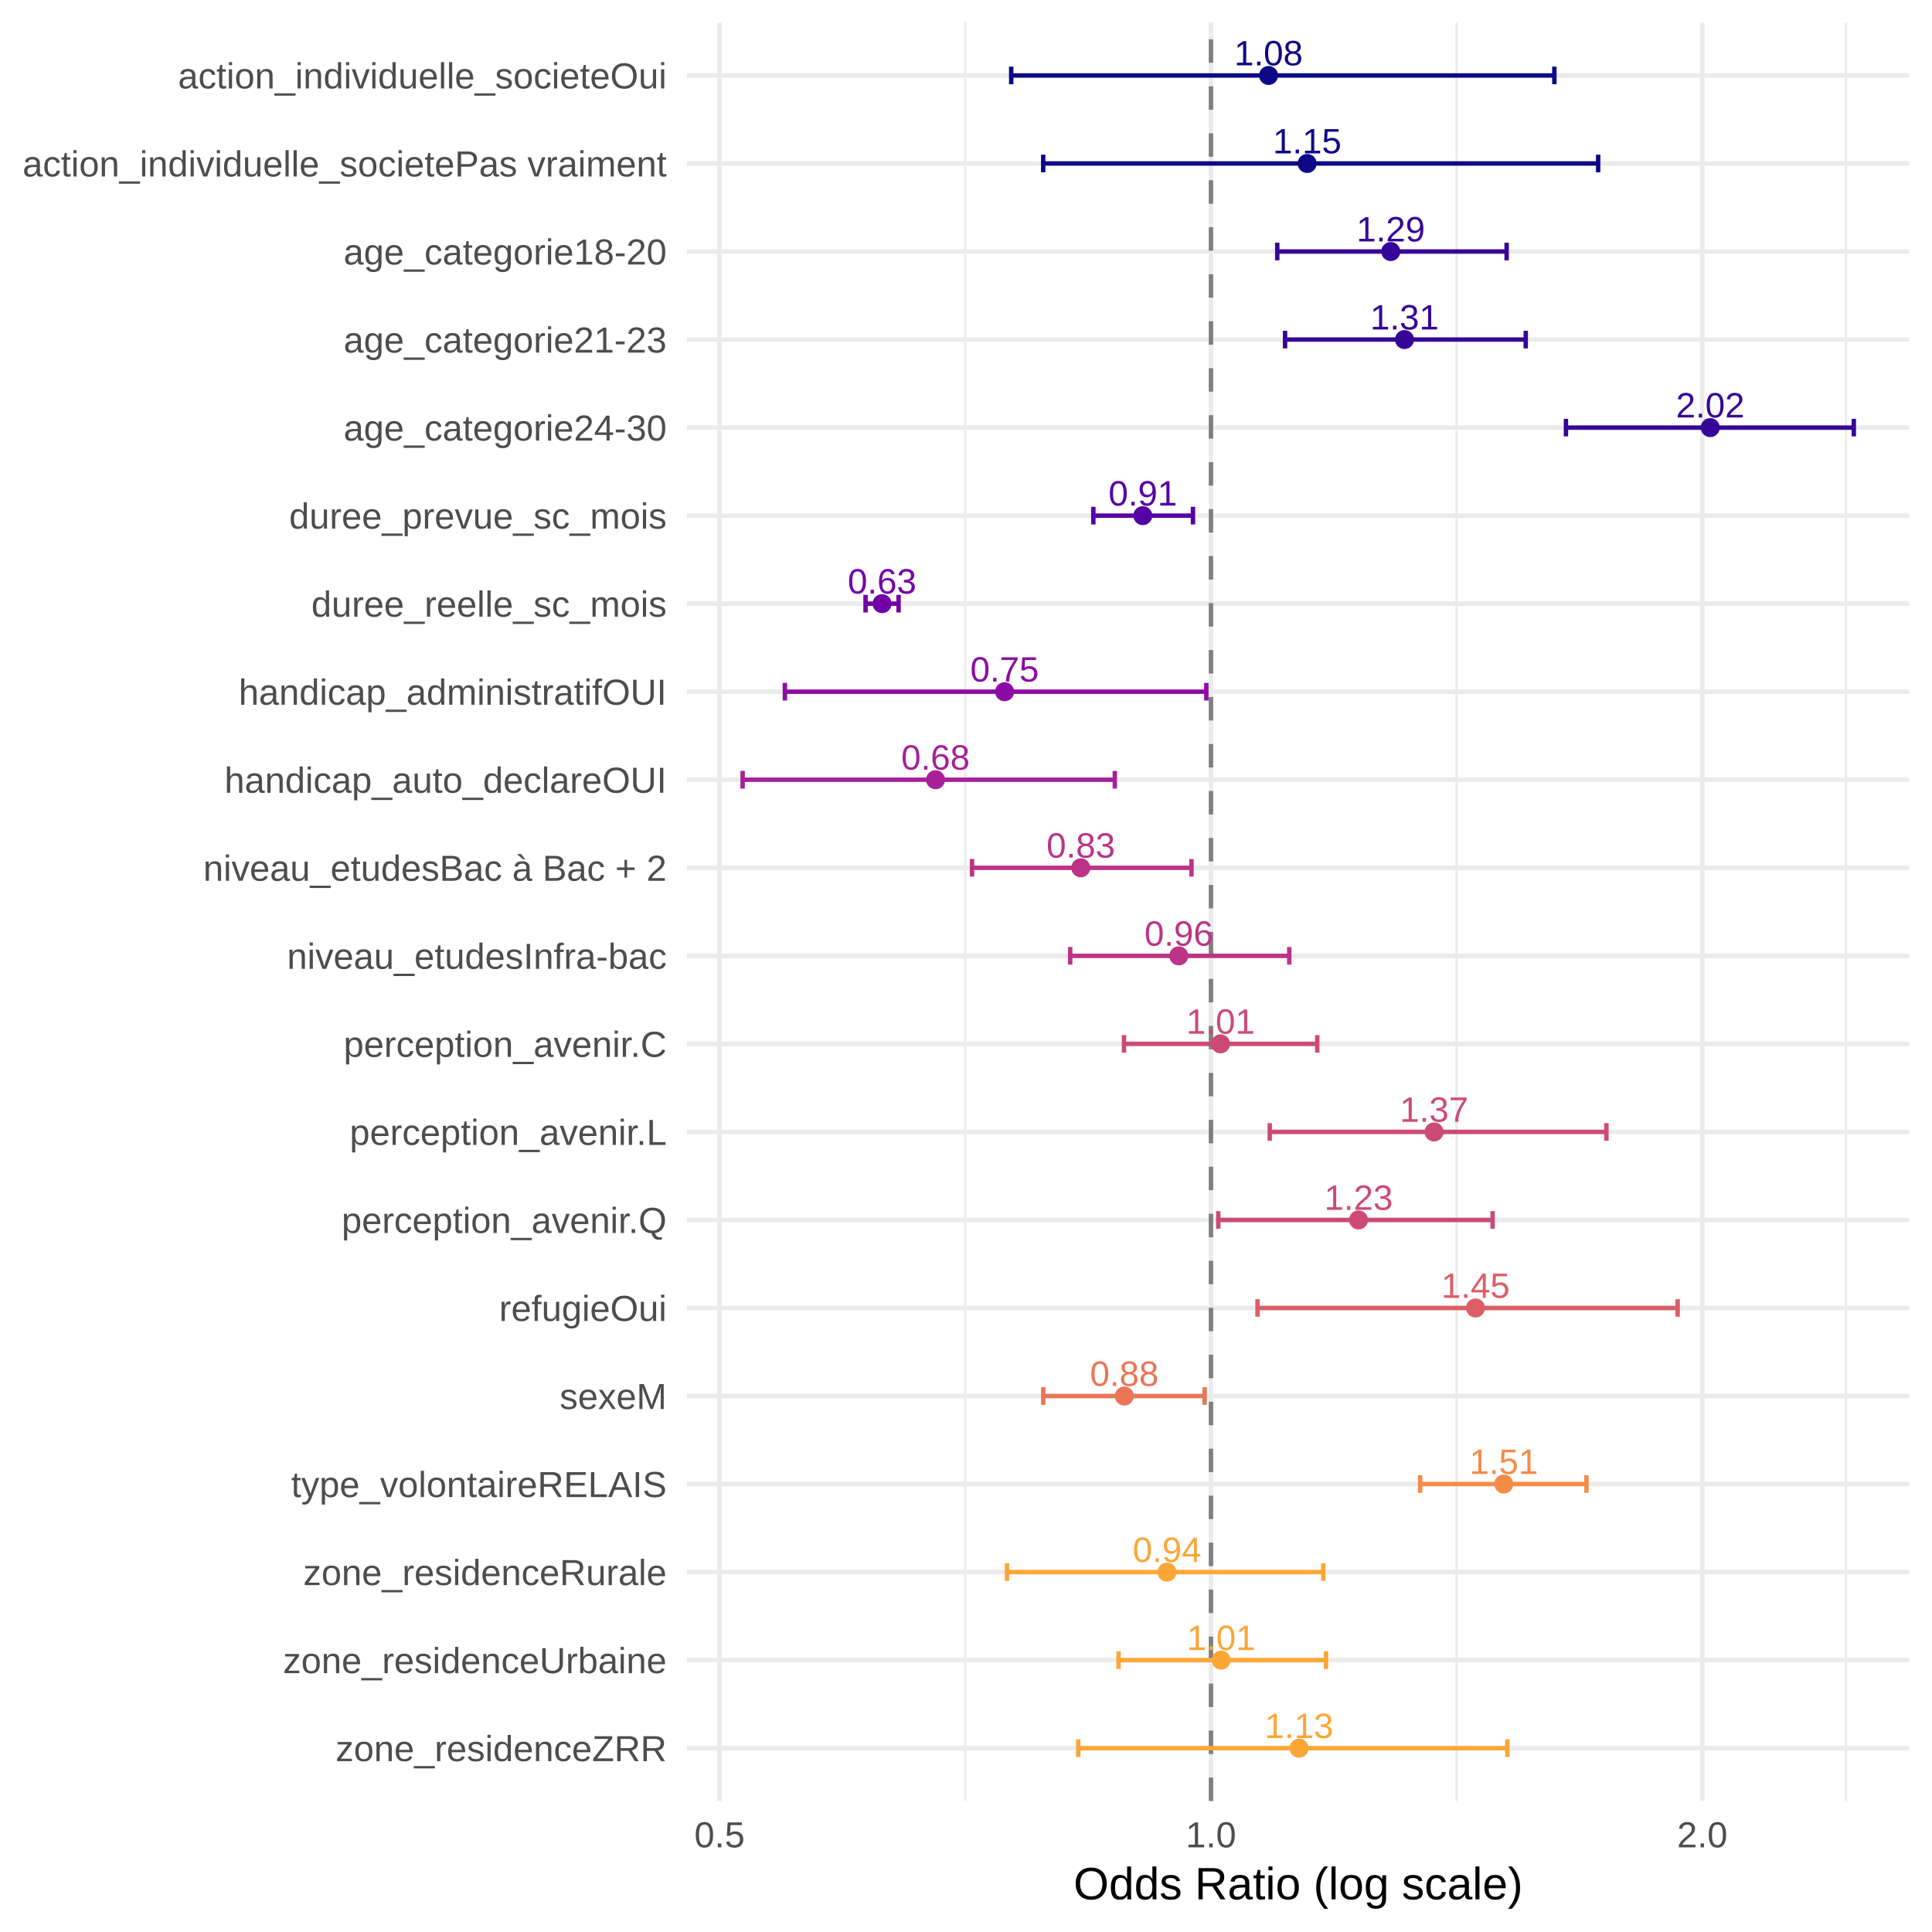
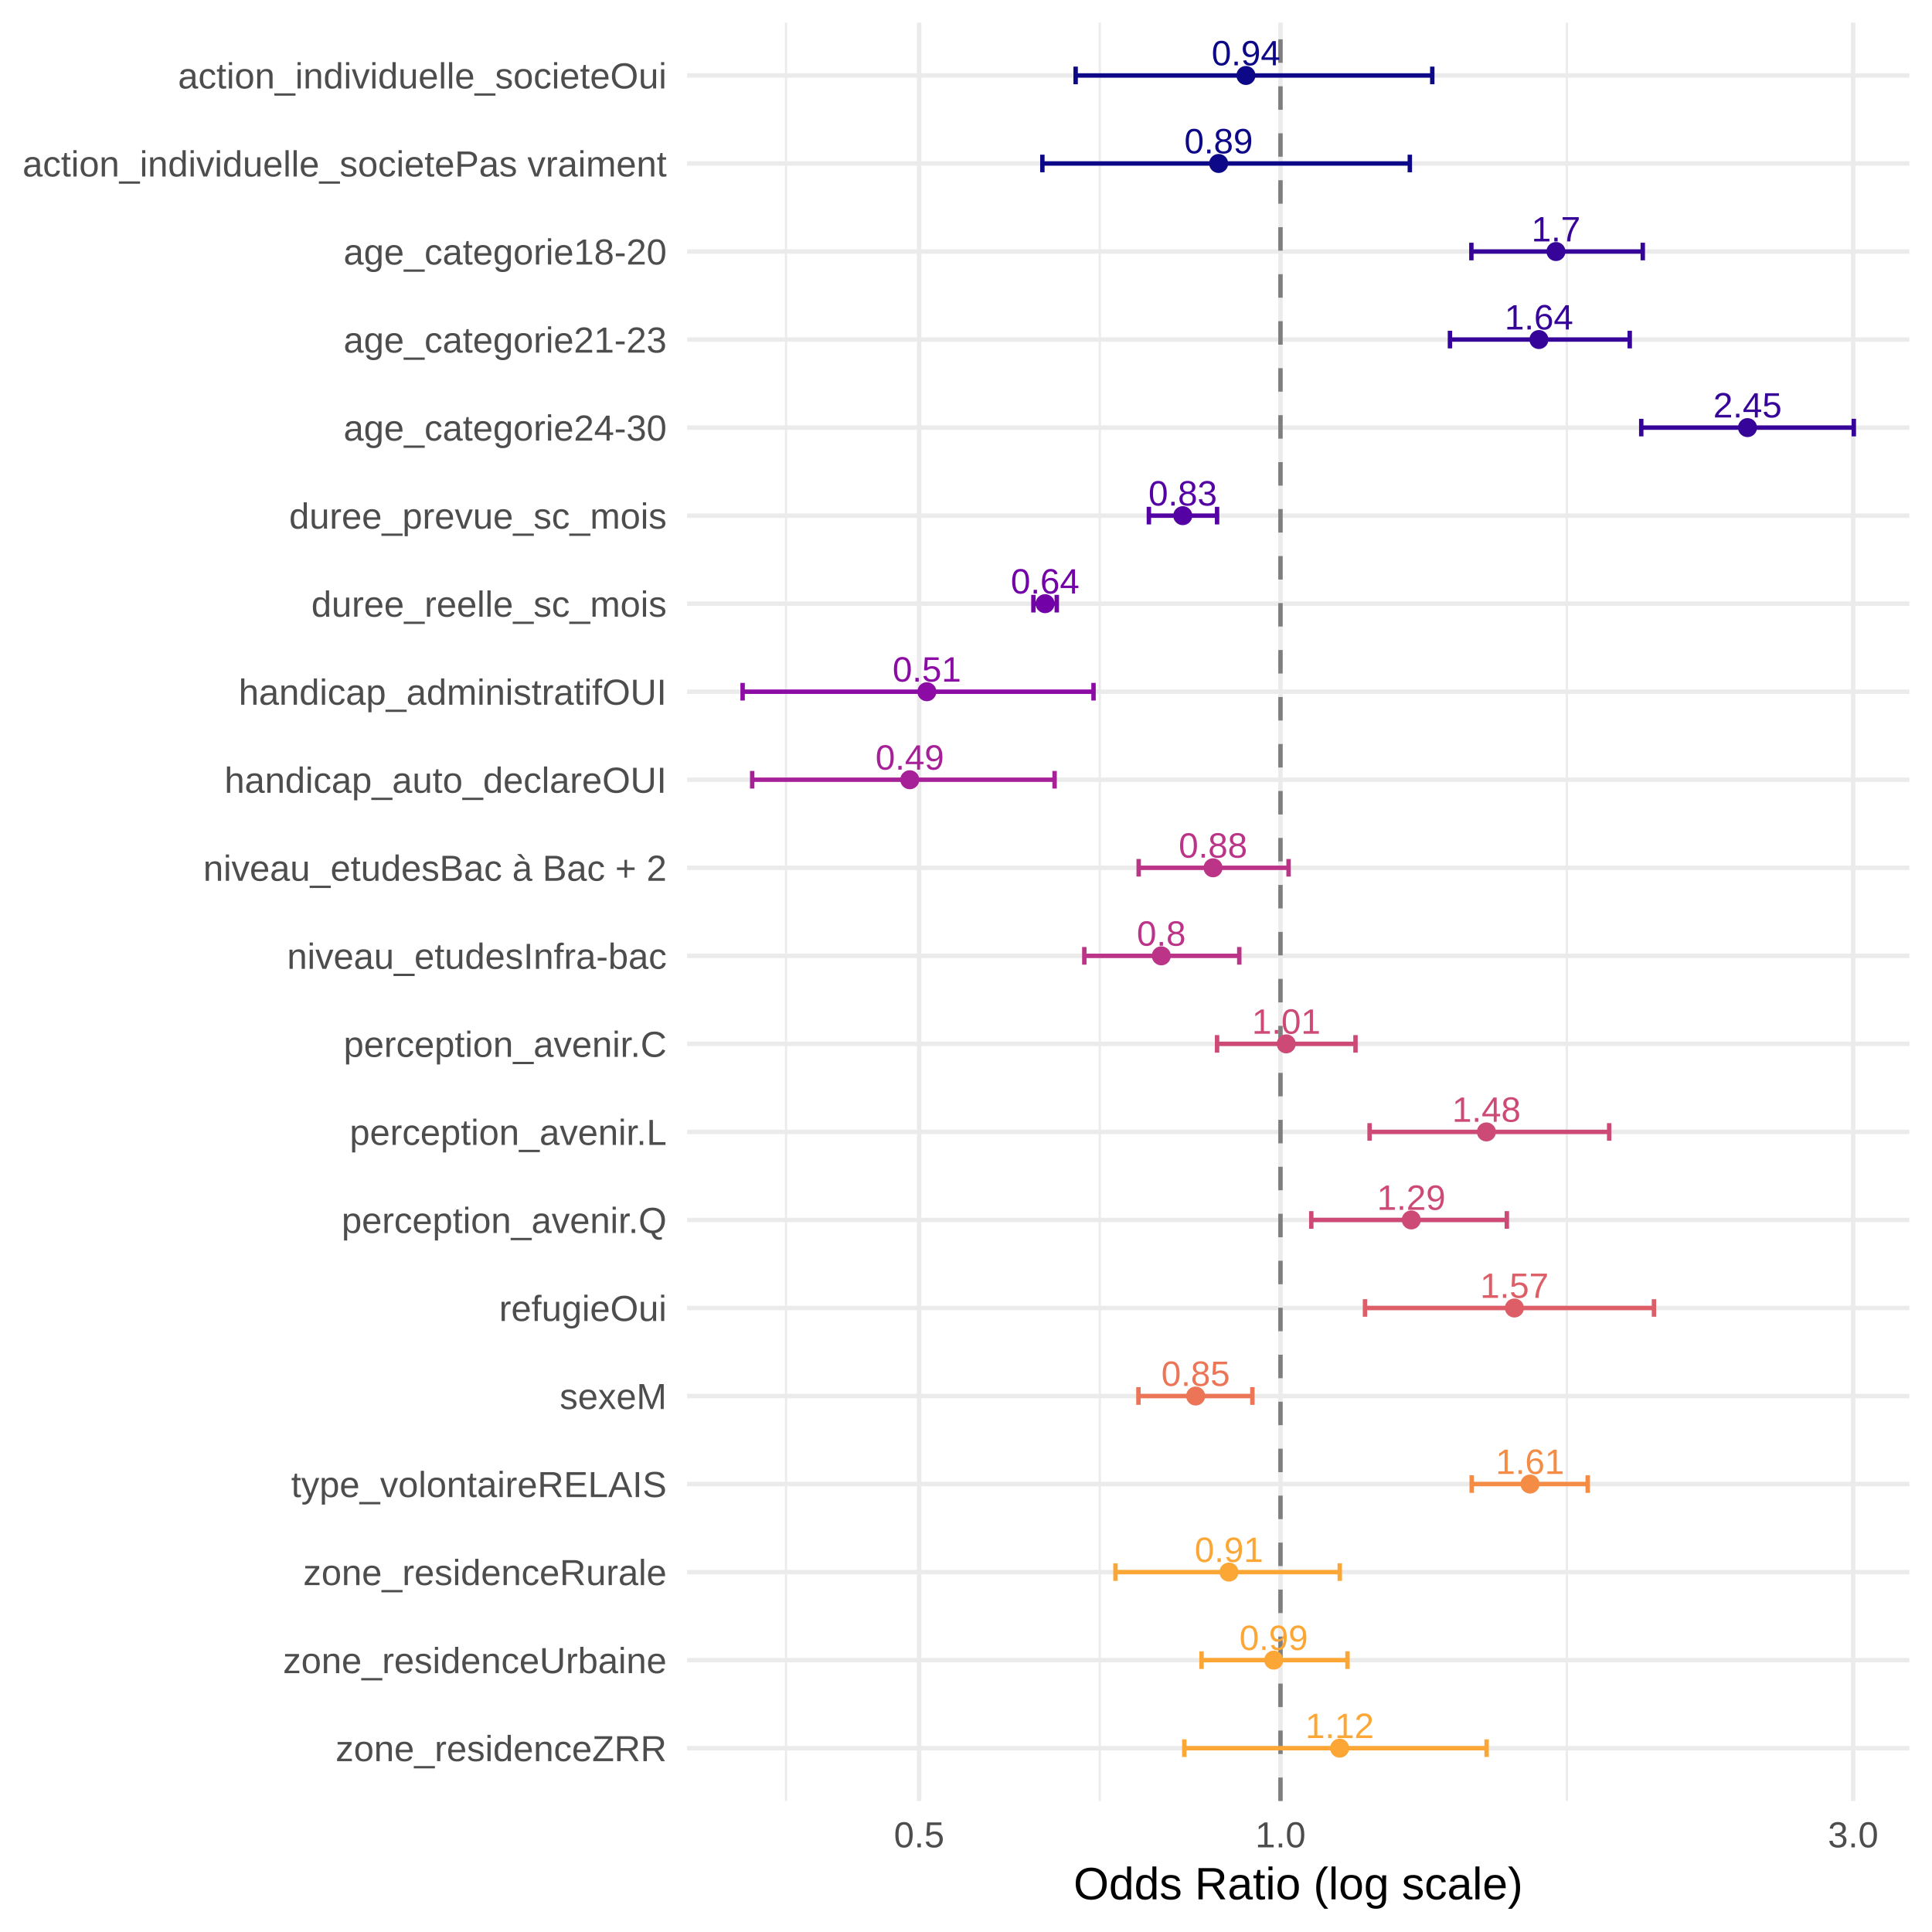
<svg xmlns="http://www.w3.org/2000/svg" class="svglite" width="468.00pt" height="468.00pt" viewBox="0 0 468.00 468.00">
  <defs>
    <style type="text/css">
    .svglite line, .svglite polyline, .svglite polygon, .svglite path, .svglite rect, .svglite circle {
      fill: none;
      stroke: #000000;
      stroke-linecap: round;
      stroke-linejoin: round;
      stroke-miterlimit: 10.00;
    }
    .svglite text {
      white-space: pre;
    }
  </style>
  </defs>
  <rect width="100%" height="100%" style="stroke: none; fill: #FFFFFF;" />
  <defs>
    <clipPath id="cpMC4wMHw0NjguMDB8MC4wMHw0NjguMDA=">
      <rect x="0.00" y="0.00" width="468.00" height="468.00" />
    </clipPath>
  </defs>
  <g clip-path="url(#cpMC4wMHw0NjguMDB8MC4wMHw0NjguMDA=)">
</g>
  <defs>
    <clipPath id="cpMTY2LjQzfDQ2Mi41Mnw1LjQ4fDQzNi4yNw==">
      <rect x="166.43" y="5.48" width="296.09" height="430.79" />
    </clipPath>
  </defs>
  <g clip-path="url(#cpMTY2LjQzfDQ2Mi41Mnw1LjQ4fDQzNi4yNw==)">
-     <polyline points="233.82,436.27 233.82,5.48 " style="stroke-width: 0.53; stroke: #EBEBEB; stroke-linecap: butt;" />
-     <polyline points="352.85,436.27 352.85,5.48 " style="stroke-width: 0.53; stroke: #EBEBEB; stroke-linecap: butt;" />
-     <polyline points="447.18,436.27 447.18,5.48 " style="stroke-width: 0.53; stroke: #EBEBEB; stroke-linecap: butt;" />
+     <polyline points="190.40,436.27 190.40,5.48 " style="stroke-width: 0.53; stroke: #EBEBEB; stroke-linecap: butt;" />
+     <polyline points="266.41,436.27 266.41,5.48 " style="stroke-width: 0.53; stroke: #EBEBEB; stroke-linecap: butt;" />
+     <polyline points="379.54,436.27 379.54,5.48 " style="stroke-width: 0.53; stroke: #EBEBEB; stroke-linecap: butt;" />
    <polyline points="166.43,423.47 462.52,423.47 " style="stroke-width: 1.07; stroke: #EBEBEB; stroke-linecap: butt;" />
    <polyline points="166.43,402.14 462.52,402.14 " style="stroke-width: 1.07; stroke: #EBEBEB; stroke-linecap: butt;" />
    <polyline points="166.43,380.82 462.52,380.82 " style="stroke-width: 1.07; stroke: #EBEBEB; stroke-linecap: butt;" />
    <polyline points="166.43,359.49 462.52,359.49 " style="stroke-width: 1.07; stroke: #EBEBEB; stroke-linecap: butt;" />
    <polyline points="166.43,338.17 462.52,338.17 " style="stroke-width: 1.07; stroke: #EBEBEB; stroke-linecap: butt;" />
    <polyline points="166.43,316.84 462.52,316.84 " style="stroke-width: 1.07; stroke: #EBEBEB; stroke-linecap: butt;" />
    <polyline points="166.43,295.51 462.52,295.51 " style="stroke-width: 1.07; stroke: #EBEBEB; stroke-linecap: butt;" />
    <polyline points="166.43,274.19 462.52,274.19 " style="stroke-width: 1.07; stroke: #EBEBEB; stroke-linecap: butt;" />
    <polyline points="166.43,252.86 462.52,252.86 " style="stroke-width: 1.07; stroke: #EBEBEB; stroke-linecap: butt;" />
    <polyline points="166.43,231.54 462.52,231.54 " style="stroke-width: 1.07; stroke: #EBEBEB; stroke-linecap: butt;" />
    <polyline points="166.43,210.21 462.52,210.21 " style="stroke-width: 1.07; stroke: #EBEBEB; stroke-linecap: butt;" />
    <polyline points="166.43,188.88 462.52,188.88 " style="stroke-width: 1.07; stroke: #EBEBEB; stroke-linecap: butt;" />
    <polyline points="166.43,167.56 462.52,167.56 " style="stroke-width: 1.07; stroke: #EBEBEB; stroke-linecap: butt;" />
    <polyline points="166.43,146.23 462.52,146.23 " style="stroke-width: 1.07; stroke: #EBEBEB; stroke-linecap: butt;" />
    <polyline points="166.43,124.91 462.52,124.91 " style="stroke-width: 1.07; stroke: #EBEBEB; stroke-linecap: butt;" />
    <polyline points="166.43,103.58 462.52,103.58 " style="stroke-width: 1.07; stroke: #EBEBEB; stroke-linecap: butt;" />
    <polyline points="166.43,82.25 462.52,82.25 " style="stroke-width: 1.07; stroke: #EBEBEB; stroke-linecap: butt;" />
    <polyline points="166.43,60.93 462.52,60.93 " style="stroke-width: 1.07; stroke: #EBEBEB; stroke-linecap: butt;" />
    <polyline points="166.43,39.60 462.52,39.60 " style="stroke-width: 1.07; stroke: #EBEBEB; stroke-linecap: butt;" />
    <polyline points="166.43,18.28 462.52,18.28 " style="stroke-width: 1.07; stroke: #EBEBEB; stroke-linecap: butt;" />
-     <polyline points="174.31,436.27 174.31,5.48 " style="stroke-width: 1.07; stroke: #EBEBEB; stroke-linecap: butt;" />
-     <polyline points="293.34,436.27 293.34,5.48 " style="stroke-width: 1.07; stroke: #EBEBEB; stroke-linecap: butt;" />
-     <polyline points="412.36,436.27 412.36,5.48 " style="stroke-width: 1.07; stroke: #EBEBEB; stroke-linecap: butt;" />
-     <line x1="293.34" y1="436.27" x2="293.34" y2="5.48" style="stroke-width: 1.07; stroke: #7F7F7F; stroke-dasharray: 5.69,5.69; stroke-linecap: butt;" />
-     <circle cx="364.27" cy="359.49" r="1.95" style="stroke-width: 0.71; stroke: #F58C46; fill: #F58C46;" />
-     <circle cx="272.35" cy="338.17" r="1.95" style="stroke-width: 0.71; stroke: #EB7556; fill: #EB7556;" />
-     <circle cx="357.42" cy="316.84" r="1.95" style="stroke-width: 0.71; stroke: #DD5E66; fill: #DD5E66;" />
-     <circle cx="336.89" cy="60.93" r="1.95" style="stroke-width: 0.71; stroke: #360499; fill: #360499;" />
-     <circle cx="340.22" cy="82.25" r="1.95" style="stroke-width: 0.71; stroke: #360499; fill: #360499;" />
-     <circle cx="414.28" cy="103.58" r="1.95" style="stroke-width: 0.71; stroke: #360499; fill: #360499;" />
-     <circle cx="282.69" cy="380.82" r="1.95" style="stroke-width: 0.71; stroke: #FCA636; fill: #FCA636;" />
-     <circle cx="295.80" cy="402.14" r="1.95" style="stroke-width: 0.71; stroke: #FCA636; fill: #FCA636;" />
-     <circle cx="314.68" cy="423.47" r="1.95" style="stroke-width: 0.71; stroke: #FCA636; fill: #FCA636;" />
-     <circle cx="261.81" cy="210.21" r="1.95" style="stroke-width: 0.71; stroke: #BB3488; fill: #BB3488;" />
-     <circle cx="285.54" cy="231.54" r="1.95" style="stroke-width: 0.71; stroke: #BB3488; fill: #BB3488;" />
-     <circle cx="226.62" cy="188.88" r="1.95" style="stroke-width: 0.71; stroke: #A62098; fill: #A62098;" />
-     <circle cx="243.35" cy="167.56" r="1.95" style="stroke-width: 0.71; stroke: #8D0BA5; fill: #8D0BA5;" />
-     <circle cx="276.83" cy="124.91" r="1.95" style="stroke-width: 0.71; stroke: #5502A4; fill: #5502A4;" />
-     <circle cx="213.67" cy="146.23" r="1.95" style="stroke-width: 0.71; stroke: #7201A8; fill: #7201A8;" />
-     <circle cx="347.38" cy="274.19" r="1.95" style="stroke-width: 0.71; stroke: #CD4A76; fill: #CD4A76;" />
-     <circle cx="329.09" cy="295.51" r="1.95" style="stroke-width: 0.71; stroke: #CD4A76; fill: #CD4A76;" />
-     <circle cx="295.66" cy="252.86" r="1.95" style="stroke-width: 0.71; stroke: #CD4A76; fill: #CD4A76;" />
-     <circle cx="307.29" cy="18.28" r="1.95" style="stroke-width: 0.71; stroke: #0D0887; fill: #0D0887;" />
-     <circle cx="316.64" cy="39.60" r="1.95" style="stroke-width: 0.71; stroke: #0D0887; fill: #0D0887;" />
-     <text x="364.27" y="357.04" text-anchor="middle" style="font-size: 8.54px;fill: #F58C46; font-family: &quot;Arial&quot;;" textLength="16.60px" lengthAdjust="spacingAndGlyphs">1.51</text>
-     <text x="272.35" y="335.72" text-anchor="middle" style="font-size: 8.54px;fill: #EB7556; font-family: &quot;Arial&quot;;" textLength="16.60px" lengthAdjust="spacingAndGlyphs">0.88</text>
-     <text x="357.42" y="314.39" text-anchor="middle" style="font-size: 8.54px;fill: #DD5E66; font-family: &quot;Arial&quot;;" textLength="16.60px" lengthAdjust="spacingAndGlyphs">1.45</text>
-     <text x="336.89" y="58.48" text-anchor="middle" style="font-size: 8.54px;fill: #360499; font-family: &quot;Arial&quot;;" textLength="16.60px" lengthAdjust="spacingAndGlyphs">1.29</text>
-     <text x="340.22" y="79.81" text-anchor="middle" style="font-size: 8.54px;fill: #360499; font-family: &quot;Arial&quot;;" textLength="16.60px" lengthAdjust="spacingAndGlyphs">1.31</text>
-     <text x="414.28" y="101.13" text-anchor="middle" style="font-size: 8.54px;fill: #360499; font-family: &quot;Arial&quot;;" textLength="16.60px" lengthAdjust="spacingAndGlyphs">2.02</text>
-     <text x="282.69" y="378.37" text-anchor="middle" style="font-size: 8.54px;fill: #FCA636; font-family: &quot;Arial&quot;;" textLength="16.60px" lengthAdjust="spacingAndGlyphs">0.94</text>
-     <text x="295.80" y="399.70" text-anchor="middle" style="font-size: 8.54px;fill: #FCA636; font-family: &quot;Arial&quot;;" textLength="16.60px" lengthAdjust="spacingAndGlyphs">1.01</text>
-     <text x="314.68" y="421.02" text-anchor="middle" style="font-size: 8.54px;fill: #FCA636; font-family: &quot;Arial&quot;;" textLength="16.60px" lengthAdjust="spacingAndGlyphs">1.13</text>
-     <text x="261.81" y="207.76" text-anchor="middle" style="font-size: 8.54px;fill: #BB3488; font-family: &quot;Arial&quot;;" textLength="16.60px" lengthAdjust="spacingAndGlyphs">0.83</text>
-     <text x="285.54" y="229.09" text-anchor="middle" style="font-size: 8.54px;fill: #BB3488; font-family: &quot;Arial&quot;;" textLength="16.60px" lengthAdjust="spacingAndGlyphs">0.96</text>
-     <text x="226.62" y="186.44" text-anchor="middle" style="font-size: 8.54px;fill: #A62098; font-family: &quot;Arial&quot;;" textLength="16.60px" lengthAdjust="spacingAndGlyphs">0.68</text>
-     <text x="243.35" y="165.11" text-anchor="middle" style="font-size: 8.54px;fill: #8D0BA5; font-family: &quot;Arial&quot;;" textLength="16.60px" lengthAdjust="spacingAndGlyphs">0.75</text>
-     <text x="276.83" y="122.46" text-anchor="middle" style="font-size: 8.54px;fill: #5502A4; font-family: &quot;Arial&quot;;" textLength="16.60px" lengthAdjust="spacingAndGlyphs">0.91</text>
-     <text x="213.67" y="143.78" text-anchor="middle" style="font-size: 8.54px;fill: #7201A8; font-family: &quot;Arial&quot;;" textLength="16.60px" lengthAdjust="spacingAndGlyphs">0.63</text>
-     <text x="347.38" y="271.74" text-anchor="middle" style="font-size: 8.54px;fill: #CD4A76; font-family: &quot;Arial&quot;;" textLength="16.60px" lengthAdjust="spacingAndGlyphs">1.37</text>
-     <text x="329.09" y="293.07" text-anchor="middle" style="font-size: 8.54px;fill: #CD4A76; font-family: &quot;Arial&quot;;" textLength="16.60px" lengthAdjust="spacingAndGlyphs">1.23</text>
-     <text x="295.66" y="250.41" text-anchor="middle" style="font-size: 8.54px;fill: #CD4A76; font-family: &quot;Arial&quot;;" textLength="16.60px" lengthAdjust="spacingAndGlyphs">1.01</text>
-     <text x="307.29" y="15.83" text-anchor="middle" style="font-size: 8.54px;fill: #0D0887; font-family: &quot;Arial&quot;;" textLength="16.60px" lengthAdjust="spacingAndGlyphs">1.08</text>
-     <text x="316.64" y="37.15" text-anchor="middle" style="font-size: 8.54px;fill: #0D0887; font-family: &quot;Arial&quot;;" textLength="16.60px" lengthAdjust="spacingAndGlyphs">1.15</text>
-     <polyline points="384.30,361.62 384.30,357.36 " style="stroke-width: 1.07; stroke: #F58C46; stroke-linecap: butt;" />
-     <polyline points="384.30,359.49 344.01,359.49 " style="stroke-width: 1.07; stroke: #F58C46; stroke-linecap: butt;" />
-     <polyline points="344.01,361.62 344.01,357.36 " style="stroke-width: 1.07; stroke: #F58C46; stroke-linecap: butt;" />
-     <polyline points="291.81,340.30 291.81,336.03 " style="stroke-width: 1.07; stroke: #EB7556; stroke-linecap: butt;" />
-     <polyline points="291.81,338.17 252.72,338.17 " style="stroke-width: 1.07; stroke: #EB7556; stroke-linecap: butt;" />
-     <polyline points="252.72,340.30 252.72,336.03 " style="stroke-width: 1.07; stroke: #EB7556; stroke-linecap: butt;" />
-     <polyline points="406.39,318.97 406.39,314.71 " style="stroke-width: 1.07; stroke: #DD5E66; stroke-linecap: butt;" />
-     <polyline points="406.39,316.84 304.62,316.84 " style="stroke-width: 1.07; stroke: #DD5E66; stroke-linecap: butt;" />
-     <polyline points="304.62,318.97 304.62,314.71 " style="stroke-width: 1.07; stroke: #DD5E66; stroke-linecap: butt;" />
-     <polyline points="364.96,63.06 364.96,58.79 " style="stroke-width: 1.07; stroke: #360499; stroke-linecap: butt;" />
-     <polyline points="364.96,60.93 309.40,60.93 " style="stroke-width: 1.07; stroke: #360499; stroke-linecap: butt;" />
-     <polyline points="309.40,63.06 309.40,58.79 " style="stroke-width: 1.07; stroke: #360499; stroke-linecap: butt;" />
-     <polyline points="369.59,84.39 369.59,80.12 " style="stroke-width: 1.07; stroke: #360499; stroke-linecap: butt;" />
-     <polyline points="369.59,82.25 311.29,82.25 " style="stroke-width: 1.07; stroke: #360499; stroke-linecap: butt;" />
-     <polyline points="311.29,84.39 311.29,80.12 " style="stroke-width: 1.07; stroke: #360499; stroke-linecap: butt;" />
+     <polyline points="222.65,436.27 222.65,5.48 " style="stroke-width: 1.07; stroke: #EBEBEB; stroke-linecap: butt;" />
+     <polyline points="310.18,436.27 310.18,5.48 " style="stroke-width: 1.07; stroke: #EBEBEB; stroke-linecap: butt;" />
+     <polyline points="448.90,436.27 448.90,5.48 " style="stroke-width: 1.07; stroke: #EBEBEB; stroke-linecap: butt;" />
+     <line x1="310.18" y1="436.27" x2="310.18" y2="5.48" style="stroke-width: 1.07; stroke: #7F7F7F; stroke-dasharray: 5.69,5.69; stroke-linecap: butt;" />
+     <circle cx="370.62" cy="359.49" r="1.95" style="stroke-width: 0.71; stroke: #F58C46; fill: #F58C46;" />
+     <circle cx="289.63" cy="338.17" r="1.95" style="stroke-width: 0.71; stroke: #EB7556; fill: #EB7556;" />
+     <circle cx="366.84" cy="316.84" r="1.95" style="stroke-width: 0.71; stroke: #DD5E66; fill: #DD5E66;" />
+     <circle cx="376.91" cy="60.93" r="1.95" style="stroke-width: 0.71; stroke: #360499; fill: #360499;" />
+     <circle cx="372.78" cy="82.25" r="1.95" style="stroke-width: 0.71; stroke: #360499; fill: #360499;" />
+     <circle cx="423.31" cy="103.58" r="1.95" style="stroke-width: 0.71; stroke: #360499; fill: #360499;" />
+     <circle cx="297.70" cy="380.82" r="1.95" style="stroke-width: 0.71; stroke: #FCA636; fill: #FCA636;" />
+     <circle cx="308.54" cy="402.14" r="1.95" style="stroke-width: 0.71; stroke: #FCA636; fill: #FCA636;" />
+     <circle cx="324.51" cy="423.47" r="1.95" style="stroke-width: 0.71; stroke: #FCA636; fill: #FCA636;" />
+     <circle cx="293.84" cy="210.21" r="1.95" style="stroke-width: 0.71; stroke: #BB3488; fill: #BB3488;" />
+     <circle cx="281.31" cy="231.54" r="1.95" style="stroke-width: 0.71; stroke: #BB3488; fill: #BB3488;" />
+     <circle cx="220.38" cy="188.88" r="1.95" style="stroke-width: 0.71; stroke: #A62098; fill: #A62098;" />
+     <circle cx="224.52" cy="167.56" r="1.95" style="stroke-width: 0.71; stroke: #8D0BA5; fill: #8D0BA5;" />
+     <circle cx="286.51" cy="124.91" r="1.95" style="stroke-width: 0.71; stroke: #5502A4; fill: #5502A4;" />
+     <circle cx="253.16" cy="146.23" r="1.95" style="stroke-width: 0.71; stroke: #7201A8; fill: #7201A8;" />
+     <circle cx="360.06" cy="274.19" r="1.95" style="stroke-width: 0.71; stroke: #CD4A76; fill: #CD4A76;" />
+     <circle cx="341.86" cy="295.51" r="1.95" style="stroke-width: 0.71; stroke: #CD4A76; fill: #CD4A76;" />
+     <circle cx="311.57" cy="252.86" r="1.95" style="stroke-width: 0.71; stroke: #CD4A76; fill: #CD4A76;" />
+     <circle cx="301.81" cy="18.28" r="1.95" style="stroke-width: 0.71; stroke: #0D0887; fill: #0D0887;" />
+     <circle cx="295.20" cy="39.60" r="1.95" style="stroke-width: 0.71; stroke: #0D0887; fill: #0D0887;" />
+     <text x="370.62" y="357.04" text-anchor="middle" style="font-size: 8.54px;fill: #F58C46; font-family: &quot;Arial&quot;;" textLength="16.60px" lengthAdjust="spacingAndGlyphs">1.61</text>
+     <text x="289.63" y="335.72" text-anchor="middle" style="font-size: 8.54px;fill: #EB7556; font-family: &quot;Arial&quot;;" textLength="16.60px" lengthAdjust="spacingAndGlyphs">0.85</text>
+     <text x="366.84" y="314.39" text-anchor="middle" style="font-size: 8.54px;fill: #DD5E66; font-family: &quot;Arial&quot;;" textLength="16.60px" lengthAdjust="spacingAndGlyphs">1.57</text>
+     <text x="376.91" y="58.48" text-anchor="middle" style="font-size: 8.54px;fill: #360499; font-family: &quot;Arial&quot;;" textLength="11.86px" lengthAdjust="spacingAndGlyphs">1.7</text>
+     <text x="372.78" y="79.81" text-anchor="middle" style="font-size: 8.54px;fill: #360499; font-family: &quot;Arial&quot;;" textLength="16.60px" lengthAdjust="spacingAndGlyphs">1.64</text>
+     <text x="423.31" y="101.13" text-anchor="middle" style="font-size: 8.54px;fill: #360499; font-family: &quot;Arial&quot;;" textLength="16.60px" lengthAdjust="spacingAndGlyphs">2.45</text>
+     <text x="297.70" y="378.37" text-anchor="middle" style="font-size: 8.54px;fill: #FCA636; font-family: &quot;Arial&quot;;" textLength="16.60px" lengthAdjust="spacingAndGlyphs">0.91</text>
+     <text x="308.54" y="399.70" text-anchor="middle" style="font-size: 8.54px;fill: #FCA636; font-family: &quot;Arial&quot;;" textLength="16.60px" lengthAdjust="spacingAndGlyphs">0.99</text>
+     <text x="324.51" y="421.02" text-anchor="middle" style="font-size: 8.54px;fill: #FCA636; font-family: &quot;Arial&quot;;" textLength="16.60px" lengthAdjust="spacingAndGlyphs">1.12</text>
+     <text x="293.84" y="207.76" text-anchor="middle" style="font-size: 8.54px;fill: #BB3488; font-family: &quot;Arial&quot;;" textLength="16.60px" lengthAdjust="spacingAndGlyphs">0.88</text>
+     <text x="281.31" y="229.09" text-anchor="middle" style="font-size: 8.54px;fill: #BB3488; font-family: &quot;Arial&quot;;" textLength="11.86px" lengthAdjust="spacingAndGlyphs">0.8</text>
+     <text x="220.38" y="186.44" text-anchor="middle" style="font-size: 8.54px;fill: #A62098; font-family: &quot;Arial&quot;;" textLength="16.60px" lengthAdjust="spacingAndGlyphs">0.49</text>
+     <text x="224.52" y="165.11" text-anchor="middle" style="font-size: 8.54px;fill: #8D0BA5; font-family: &quot;Arial&quot;;" textLength="16.60px" lengthAdjust="spacingAndGlyphs">0.51</text>
+     <text x="286.51" y="122.46" text-anchor="middle" style="font-size: 8.54px;fill: #5502A4; font-family: &quot;Arial&quot;;" textLength="16.60px" lengthAdjust="spacingAndGlyphs">0.83</text>
+     <text x="253.16" y="143.78" text-anchor="middle" style="font-size: 8.54px;fill: #7201A8; font-family: &quot;Arial&quot;;" textLength="16.60px" lengthAdjust="spacingAndGlyphs">0.64</text>
+     <text x="360.06" y="271.74" text-anchor="middle" style="font-size: 8.54px;fill: #CD4A76; font-family: &quot;Arial&quot;;" textLength="16.60px" lengthAdjust="spacingAndGlyphs">1.48</text>
+     <text x="341.86" y="293.07" text-anchor="middle" style="font-size: 8.54px;fill: #CD4A76; font-family: &quot;Arial&quot;;" textLength="16.60px" lengthAdjust="spacingAndGlyphs">1.29</text>
+     <text x="311.57" y="250.41" text-anchor="middle" style="font-size: 8.54px;fill: #CD4A76; font-family: &quot;Arial&quot;;" textLength="16.60px" lengthAdjust="spacingAndGlyphs">1.01</text>
+     <text x="301.81" y="15.83" text-anchor="middle" style="font-size: 8.54px;fill: #0D0887; font-family: &quot;Arial&quot;;" textLength="16.60px" lengthAdjust="spacingAndGlyphs">0.94</text>
+     <text x="295.20" y="37.15" text-anchor="middle" style="font-size: 8.54px;fill: #0D0887; font-family: &quot;Arial&quot;;" textLength="16.60px" lengthAdjust="spacingAndGlyphs">0.89</text>
+     <polyline points="384.60,361.62 384.60,357.36 " style="stroke-width: 1.07; stroke: #F58C46; stroke-linecap: butt;" />
+     <polyline points="384.60,359.49 356.50,359.49 " style="stroke-width: 1.07; stroke: #F58C46; stroke-linecap: butt;" />
+     <polyline points="356.50,361.62 356.50,357.36 " style="stroke-width: 1.07; stroke: #F58C46; stroke-linecap: butt;" />
+     <polyline points="303.37,340.30 303.37,336.03 " style="stroke-width: 1.07; stroke: #EB7556; stroke-linecap: butt;" />
+     <polyline points="303.37,338.17 275.77,338.17 " style="stroke-width: 1.07; stroke: #EB7556; stroke-linecap: butt;" />
+     <polyline points="275.77,340.30 275.77,336.03 " style="stroke-width: 1.07; stroke: #EB7556; stroke-linecap: butt;" />
+     <polyline points="400.65,318.97 400.65,314.71 " style="stroke-width: 1.07; stroke: #DD5E66; stroke-linecap: butt;" />
+     <polyline points="400.65,316.84 330.65,316.84 " style="stroke-width: 1.07; stroke: #DD5E66; stroke-linecap: butt;" />
+     <polyline points="330.65,318.97 330.65,314.71 " style="stroke-width: 1.07; stroke: #DD5E66; stroke-linecap: butt;" />
+     <polyline points="397.94,63.06 397.94,58.79 " style="stroke-width: 1.07; stroke: #360499; stroke-linecap: butt;" />
+     <polyline points="397.94,60.93 356.42,60.93 " style="stroke-width: 1.07; stroke: #360499; stroke-linecap: butt;" />
+     <polyline points="356.42,63.06 356.42,58.79 " style="stroke-width: 1.07; stroke: #360499; stroke-linecap: butt;" />
+     <polyline points="394.78,84.39 394.78,80.12 " style="stroke-width: 1.07; stroke: #360499; stroke-linecap: butt;" />
+     <polyline points="394.78,82.25 351.23,82.25 " style="stroke-width: 1.07; stroke: #360499; stroke-linecap: butt;" />
+     <polyline points="351.23,84.39 351.23,80.12 " style="stroke-width: 1.07; stroke: #360499; stroke-linecap: butt;" />
    <polyline points="449.06,105.71 449.06,101.45 " style="stroke-width: 1.07; stroke: #360499; stroke-linecap: butt;" />
-     <polyline points="449.06,103.58 379.33,103.58 " style="stroke-width: 1.07; stroke: #360499; stroke-linecap: butt;" />
-     <polyline points="379.33,105.71 379.33,101.45 " style="stroke-width: 1.07; stroke: #360499; stroke-linecap: butt;" />
-     <polyline points="320.54,382.95 320.54,378.69 " style="stroke-width: 1.07; stroke: #FCA636; stroke-linecap: butt;" />
-     <polyline points="320.54,380.82 243.93,380.82 " style="stroke-width: 1.07; stroke: #FCA636; stroke-linecap: butt;" />
-     <polyline points="243.93,382.95 243.93,378.69 " style="stroke-width: 1.07; stroke: #FCA636; stroke-linecap: butt;" />
-     <polyline points="321.21,404.28 321.21,400.01 " style="stroke-width: 1.07; stroke: #FCA636; stroke-linecap: butt;" />
-     <polyline points="321.21,402.14 270.96,402.14 " style="stroke-width: 1.07; stroke: #FCA636; stroke-linecap: butt;" />
-     <polyline points="270.96,404.28 270.96,400.01 " style="stroke-width: 1.07; stroke: #FCA636; stroke-linecap: butt;" />
-     <polyline points="365.14,425.60 365.14,421.34 " style="stroke-width: 1.07; stroke: #FCA636; stroke-linecap: butt;" />
-     <polyline points="365.14,423.47 261.19,423.47 " style="stroke-width: 1.07; stroke: #FCA636; stroke-linecap: butt;" />
-     <polyline points="261.19,425.60 261.19,421.34 " style="stroke-width: 1.07; stroke: #FCA636; stroke-linecap: butt;" />
-     <polyline points="288.62,212.34 288.62,208.08 " style="stroke-width: 1.07; stroke: #BB3488; stroke-linecap: butt;" />
-     <polyline points="288.62,210.21 235.46,210.21 " style="stroke-width: 1.07; stroke: #BB3488; stroke-linecap: butt;" />
-     <polyline points="235.46,212.34 235.46,208.08 " style="stroke-width: 1.07; stroke: #BB3488; stroke-linecap: butt;" />
-     <polyline points="312.30,233.67 312.30,229.40 " style="stroke-width: 1.07; stroke: #BB3488; stroke-linecap: butt;" />
-     <polyline points="312.30,231.54 259.24,231.54 " style="stroke-width: 1.07; stroke: #BB3488; stroke-linecap: butt;" />
-     <polyline points="259.24,233.67 259.24,229.40 " style="stroke-width: 1.07; stroke: #BB3488; stroke-linecap: butt;" />
-     <polyline points="270.05,191.02 270.05,186.75 " style="stroke-width: 1.07; stroke: #A62098; stroke-linecap: butt;" />
-     <polyline points="270.05,188.88 179.89,188.88 " style="stroke-width: 1.07; stroke: #A62098; stroke-linecap: butt;" />
-     <polyline points="179.89,191.02 179.89,186.75 " style="stroke-width: 1.07; stroke: #A62098; stroke-linecap: butt;" />
-     <polyline points="292.22,169.69 292.22,165.42 " style="stroke-width: 1.07; stroke: #8D0BA5; stroke-linecap: butt;" />
-     <polyline points="292.22,167.56 190.13,167.56 " style="stroke-width: 1.07; stroke: #8D0BA5; stroke-linecap: butt;" />
-     <polyline points="190.13,169.69 190.13,165.42 " style="stroke-width: 1.07; stroke: #8D0BA5; stroke-linecap: butt;" />
-     <polyline points="288.98,127.04 288.98,122.77 " style="stroke-width: 1.07; stroke: #5502A4; stroke-linecap: butt;" />
-     <polyline points="288.98,124.91 264.85,124.91 " style="stroke-width: 1.07; stroke: #5502A4; stroke-linecap: butt;" />
-     <polyline points="264.85,127.04 264.85,122.77 " style="stroke-width: 1.07; stroke: #5502A4; stroke-linecap: butt;" />
-     <polyline points="217.67,148.36 217.67,144.10 " style="stroke-width: 1.07; stroke: #7201A8; stroke-linecap: butt;" />
-     <polyline points="217.67,146.23 209.67,146.23 " style="stroke-width: 1.07; stroke: #7201A8; stroke-linecap: butt;" />
-     <polyline points="209.67,148.36 209.67,144.10 " style="stroke-width: 1.07; stroke: #7201A8; stroke-linecap: butt;" />
-     <polyline points="389.13,276.32 389.13,272.06 " style="stroke-width: 1.07; stroke: #CD4A76; stroke-linecap: butt;" />
-     <polyline points="389.13,274.19 307.58,274.19 " style="stroke-width: 1.07; stroke: #CD4A76; stroke-linecap: butt;" />
-     <polyline points="307.58,276.32 307.58,272.06 " style="stroke-width: 1.07; stroke: #CD4A76; stroke-linecap: butt;" />
-     <polyline points="361.56,297.65 361.56,293.38 " style="stroke-width: 1.07; stroke: #CD4A76; stroke-linecap: butt;" />
-     <polyline points="361.56,295.51 295.11,295.51 " style="stroke-width: 1.07; stroke: #CD4A76; stroke-linecap: butt;" />
-     <polyline points="295.11,297.65 295.11,293.38 " style="stroke-width: 1.07; stroke: #CD4A76; stroke-linecap: butt;" />
-     <polyline points="319.09,254.99 319.09,250.73 " style="stroke-width: 1.07; stroke: #CD4A76; stroke-linecap: butt;" />
-     <polyline points="319.09,252.86 272.27,252.86 " style="stroke-width: 1.07; stroke: #CD4A76; stroke-linecap: butt;" />
-     <polyline points="272.27,254.99 272.27,250.73 " style="stroke-width: 1.07; stroke: #CD4A76; stroke-linecap: butt;" />
-     <polyline points="376.52,20.41 376.52,16.14 " style="stroke-width: 1.07; stroke: #0D0887; stroke-linecap: butt;" />
-     <polyline points="376.52,18.28 244.95,18.28 " style="stroke-width: 1.07; stroke: #0D0887; stroke-linecap: butt;" />
-     <polyline points="244.95,20.41 244.95,16.14 " style="stroke-width: 1.07; stroke: #0D0887; stroke-linecap: butt;" />
-     <polyline points="387.13,41.73 387.13,37.47 " style="stroke-width: 1.07; stroke: #0D0887; stroke-linecap: butt;" />
-     <polyline points="387.13,39.60 252.70,39.60 " style="stroke-width: 1.07; stroke: #0D0887; stroke-linecap: butt;" />
-     <polyline points="252.70,41.73 252.70,37.47 " style="stroke-width: 1.07; stroke: #0D0887; stroke-linecap: butt;" />
+     <polyline points="449.06,103.58 397.57,103.58 " style="stroke-width: 1.07; stroke: #360499; stroke-linecap: butt;" />
+     <polyline points="397.57,105.71 397.57,101.45 " style="stroke-width: 1.07; stroke: #360499; stroke-linecap: butt;" />
+     <polyline points="324.54,382.95 324.54,378.69 " style="stroke-width: 1.07; stroke: #FCA636; stroke-linecap: butt;" />
+     <polyline points="324.54,380.82 270.21,380.82 " style="stroke-width: 1.07; stroke: #FCA636; stroke-linecap: butt;" />
+     <polyline points="270.21,382.95 270.21,378.69 " style="stroke-width: 1.07; stroke: #FCA636; stroke-linecap: butt;" />
+     <polyline points="326.41,404.28 326.41,400.01 " style="stroke-width: 1.07; stroke: #FCA636; stroke-linecap: butt;" />
+     <polyline points="326.41,402.14 291.05,402.14 " style="stroke-width: 1.07; stroke: #FCA636; stroke-linecap: butt;" />
+     <polyline points="291.05,404.28 291.05,400.01 " style="stroke-width: 1.07; stroke: #FCA636; stroke-linecap: butt;" />
+     <polyline points="360.11,425.60 360.11,421.34 " style="stroke-width: 1.07; stroke: #FCA636; stroke-linecap: butt;" />
+     <polyline points="360.11,423.47 286.88,423.47 " style="stroke-width: 1.07; stroke: #FCA636; stroke-linecap: butt;" />
+     <polyline points="286.88,425.60 286.88,421.34 " style="stroke-width: 1.07; stroke: #FCA636; stroke-linecap: butt;" />
+     <polyline points="312.14,212.34 312.14,208.08 " style="stroke-width: 1.07; stroke: #BB3488; stroke-linecap: butt;" />
+     <polyline points="312.14,210.21 275.83,210.21 " style="stroke-width: 1.07; stroke: #BB3488; stroke-linecap: butt;" />
+     <polyline points="275.83,212.34 275.83,208.08 " style="stroke-width: 1.07; stroke: #BB3488; stroke-linecap: butt;" />
+     <polyline points="300.20,233.67 300.20,229.40 " style="stroke-width: 1.07; stroke: #BB3488; stroke-linecap: butt;" />
+     <polyline points="300.20,231.54 262.66,231.54 " style="stroke-width: 1.07; stroke: #BB3488; stroke-linecap: butt;" />
+     <polyline points="262.66,233.67 262.66,229.40 " style="stroke-width: 1.07; stroke: #BB3488; stroke-linecap: butt;" />
+     <polyline points="255.46,191.02 255.46,186.75 " style="stroke-width: 1.07; stroke: #A62098; stroke-linecap: butt;" />
+     <polyline points="255.46,188.88 182.21,188.88 " style="stroke-width: 1.07; stroke: #A62098; stroke-linecap: butt;" />
+     <polyline points="182.21,191.02 182.21,186.75 " style="stroke-width: 1.07; stroke: #A62098; stroke-linecap: butt;" />
+     <polyline points="264.89,169.69 264.89,165.42 " style="stroke-width: 1.07; stroke: #8D0BA5; stroke-linecap: butt;" />
+     <polyline points="264.89,167.56 179.89,167.56 " style="stroke-width: 1.07; stroke: #8D0BA5; stroke-linecap: butt;" />
+     <polyline points="179.89,169.69 179.89,165.42 " style="stroke-width: 1.07; stroke: #8D0BA5; stroke-linecap: butt;" />
+     <polyline points="294.82,127.04 294.82,122.77 " style="stroke-width: 1.07; stroke: #5502A4; stroke-linecap: butt;" />
+     <polyline points="294.82,124.91 278.30,124.91 " style="stroke-width: 1.07; stroke: #5502A4; stroke-linecap: butt;" />
+     <polyline points="278.30,127.04 278.30,122.77 " style="stroke-width: 1.07; stroke: #5502A4; stroke-linecap: butt;" />
+     <polyline points="255.99,148.36 255.99,144.10 " style="stroke-width: 1.07; stroke: #7201A8; stroke-linecap: butt;" />
+     <polyline points="255.99,146.23 250.33,146.23 " style="stroke-width: 1.07; stroke: #7201A8; stroke-linecap: butt;" />
+     <polyline points="250.33,148.36 250.33,144.10 " style="stroke-width: 1.07; stroke: #7201A8; stroke-linecap: butt;" />
+     <polyline points="389.80,276.32 389.80,272.06 " style="stroke-width: 1.07; stroke: #CD4A76; stroke-linecap: butt;" />
+     <polyline points="389.80,274.19 331.76,274.19 " style="stroke-width: 1.07; stroke: #CD4A76; stroke-linecap: butt;" />
+     <polyline points="331.76,276.32 331.76,272.06 " style="stroke-width: 1.07; stroke: #CD4A76; stroke-linecap: butt;" />
+     <polyline points="365.01,297.65 365.01,293.38 " style="stroke-width: 1.07; stroke: #CD4A76; stroke-linecap: butt;" />
+     <polyline points="365.01,295.51 317.64,295.51 " style="stroke-width: 1.07; stroke: #CD4A76; stroke-linecap: butt;" />
+     <polyline points="317.64,297.65 317.64,293.38 " style="stroke-width: 1.07; stroke: #CD4A76; stroke-linecap: butt;" />
+     <polyline points="328.35,254.99 328.35,250.73 " style="stroke-width: 1.07; stroke: #CD4A76; stroke-linecap: butt;" />
+     <polyline points="328.35,252.86 294.82,252.86 " style="stroke-width: 1.07; stroke: #CD4A76; stroke-linecap: butt;" />
+     <polyline points="294.82,254.99 294.82,250.73 " style="stroke-width: 1.07; stroke: #CD4A76; stroke-linecap: butt;" />
+     <polyline points="346.95,20.41 346.95,16.14 " style="stroke-width: 1.07; stroke: #0D0887; stroke-linecap: butt;" />
+     <polyline points="346.95,18.28 260.56,18.28 " style="stroke-width: 1.07; stroke: #0D0887; stroke-linecap: butt;" />
+     <polyline points="260.56,20.41 260.56,16.14 " style="stroke-width: 1.07; stroke: #0D0887; stroke-linecap: butt;" />
+     <polyline points="341.51,41.73 341.51,37.47 " style="stroke-width: 1.07; stroke: #0D0887; stroke-linecap: butt;" />
+     <polyline points="341.51,39.60 252.50,39.60 " style="stroke-width: 1.07; stroke: #0D0887; stroke-linecap: butt;" />
+     <polyline points="252.50,41.73 252.50,37.47 " style="stroke-width: 1.07; stroke: #0D0887; stroke-linecap: butt;" />
  </g>
  <g clip-path="url(#cpMC4wMHw0NjguMDB8MC4wMHw0NjguMDA=)">
    <text x="161.50" y="426.62" text-anchor="end" style="font-size: 8.80px;fill: #4D4D4D; font-family: &quot;Arial&quot;;" textLength="80.22px" lengthAdjust="spacingAndGlyphs">zone_residenceZRR</text>
    <text x="161.50" y="405.30" text-anchor="end" style="font-size: 8.80px;fill: #4D4D4D; font-family: &quot;Arial&quot;;" textLength="92.96px" lengthAdjust="spacingAndGlyphs">zone_residenceUrbaine</text>
    <text x="161.50" y="383.97" text-anchor="end" style="font-size: 8.80px;fill: #4D4D4D; font-family: &quot;Arial&quot;;" textLength="88.06px" lengthAdjust="spacingAndGlyphs">zone_residenceRurale</text>
    <text x="161.50" y="362.65" text-anchor="end" style="font-size: 8.80px;fill: #4D4D4D; font-family: &quot;Arial&quot;;" textLength="90.97px" lengthAdjust="spacingAndGlyphs">type_volontaireRELAIS</text>
    <text x="161.50" y="341.32" text-anchor="end" style="font-size: 8.80px;fill: #4D4D4D; font-family: &quot;Arial&quot;;" textLength="25.92px" lengthAdjust="spacingAndGlyphs">sexeM</text>
    <text x="161.50" y="319.99" text-anchor="end" style="font-size: 8.80px;fill: #4D4D4D; font-family: &quot;Arial&quot;;" textLength="40.59px" lengthAdjust="spacingAndGlyphs">refugieOui</text>
    <text x="161.50" y="298.67" text-anchor="end" style="font-size: 8.80px;fill: #4D4D4D; font-family: &quot;Arial&quot;;" textLength="79.24px" lengthAdjust="spacingAndGlyphs">perception_avenir.Q</text>
    <text x="161.50" y="277.34" text-anchor="end" style="font-size: 8.80px;fill: #4D4D4D; font-family: &quot;Arial&quot;;" textLength="77.30px" lengthAdjust="spacingAndGlyphs">perception_avenir.L</text>
    <text x="161.50" y="256.02" text-anchor="end" style="font-size: 8.80px;fill: #4D4D4D; font-family: &quot;Arial&quot;;" textLength="78.75px" lengthAdjust="spacingAndGlyphs">perception_avenir.C</text>
    <text x="161.50" y="234.69" text-anchor="end" style="font-size: 8.80px;fill: #4D4D4D; font-family: &quot;Arial&quot;;" textLength="91.98px" lengthAdjust="spacingAndGlyphs">niveau_etudesInfra-bac</text>
    <text x="161.50" y="213.36" text-anchor="end" style="font-size: 8.80px;fill: #4D4D4D; font-family: &quot;Arial&quot;;" textLength="112.28px" lengthAdjust="spacingAndGlyphs">niveau_etudesBac à Bac + 2</text>
    <text x="161.50" y="192.04" text-anchor="end" style="font-size: 8.80px;fill: #4D4D4D; font-family: &quot;Arial&quot;;" textLength="107.14px" lengthAdjust="spacingAndGlyphs">handicap_auto_declareOUI</text>
    <text x="161.50" y="170.71" text-anchor="end" style="font-size: 8.80px;fill: #4D4D4D; font-family: &quot;Arial&quot;;" textLength="103.67px" lengthAdjust="spacingAndGlyphs">handicap_administratifOUI</text>
    <text x="161.50" y="149.39" text-anchor="end" style="font-size: 8.80px;fill: #4D4D4D; font-family: &quot;Arial&quot;;" textLength="86.10px" lengthAdjust="spacingAndGlyphs">duree_reelle_sc_mois</text>
    <text x="161.50" y="128.06" text-anchor="end" style="font-size: 8.80px;fill: #4D4D4D; font-family: &quot;Arial&quot;;" textLength="91.49px" lengthAdjust="spacingAndGlyphs">duree_prevue_sc_mois</text>
    <text x="161.50" y="106.73" text-anchor="end" style="font-size: 8.80px;fill: #4D4D4D; font-family: &quot;Arial&quot;;" textLength="78.30px" lengthAdjust="spacingAndGlyphs">age_categorie24-30</text>
    <text x="161.50" y="85.41" text-anchor="end" style="font-size: 8.80px;fill: #4D4D4D; font-family: &quot;Arial&quot;;" textLength="78.30px" lengthAdjust="spacingAndGlyphs">age_categorie21-23</text>
    <text x="161.50" y="64.08" text-anchor="end" style="font-size: 8.80px;fill: #4D4D4D; font-family: &quot;Arial&quot;;" textLength="78.30px" lengthAdjust="spacingAndGlyphs">age_categorie18-20</text>
    <text x="161.50" y="42.75" text-anchor="end" style="font-size: 8.80px;fill: #4D4D4D; font-family: &quot;Arial&quot;;" textLength="156.02px" lengthAdjust="spacingAndGlyphs">action_individuelle_societePas vraiment</text>
    <text x="161.50" y="21.43" text-anchor="end" style="font-size: 8.80px;fill: #4D4D4D; font-family: &quot;Arial&quot;;" textLength="118.37px" lengthAdjust="spacingAndGlyphs">action_individuelle_societeOui</text>
-     <text x="174.31" y="447.50" text-anchor="middle" style="font-size: 8.80px;fill: #4D4D4D; font-family: &quot;Arial&quot;;" textLength="12.23px" lengthAdjust="spacingAndGlyphs">0.5</text>
-     <text x="293.34" y="447.50" text-anchor="middle" style="font-size: 8.80px;fill: #4D4D4D; font-family: &quot;Arial&quot;;" textLength="12.23px" lengthAdjust="spacingAndGlyphs">1.0</text>
-     <text x="412.36" y="447.50" text-anchor="middle" style="font-size: 8.80px;fill: #4D4D4D; font-family: &quot;Arial&quot;;" textLength="12.23px" lengthAdjust="spacingAndGlyphs">2.0</text>
+     <text x="222.65" y="447.50" text-anchor="middle" style="font-size: 8.80px;fill: #4D4D4D; font-family: &quot;Arial&quot;;" textLength="12.23px" lengthAdjust="spacingAndGlyphs">0.5</text>
+     <text x="310.18" y="447.50" text-anchor="middle" style="font-size: 8.80px;fill: #4D4D4D; font-family: &quot;Arial&quot;;" textLength="12.23px" lengthAdjust="spacingAndGlyphs">1.0</text>
+     <text x="448.90" y="447.50" text-anchor="middle" style="font-size: 8.80px;fill: #4D4D4D; font-family: &quot;Arial&quot;;" textLength="12.23px" lengthAdjust="spacingAndGlyphs">3.0</text>
    <text x="314.48" y="460.09" text-anchor="middle" style="font-size: 11.00px; font-family: &quot;Arial&quot;;" textLength="108.82px" lengthAdjust="spacingAndGlyphs">Odds Ratio (log scale)</text>
  </g>
</svg>
